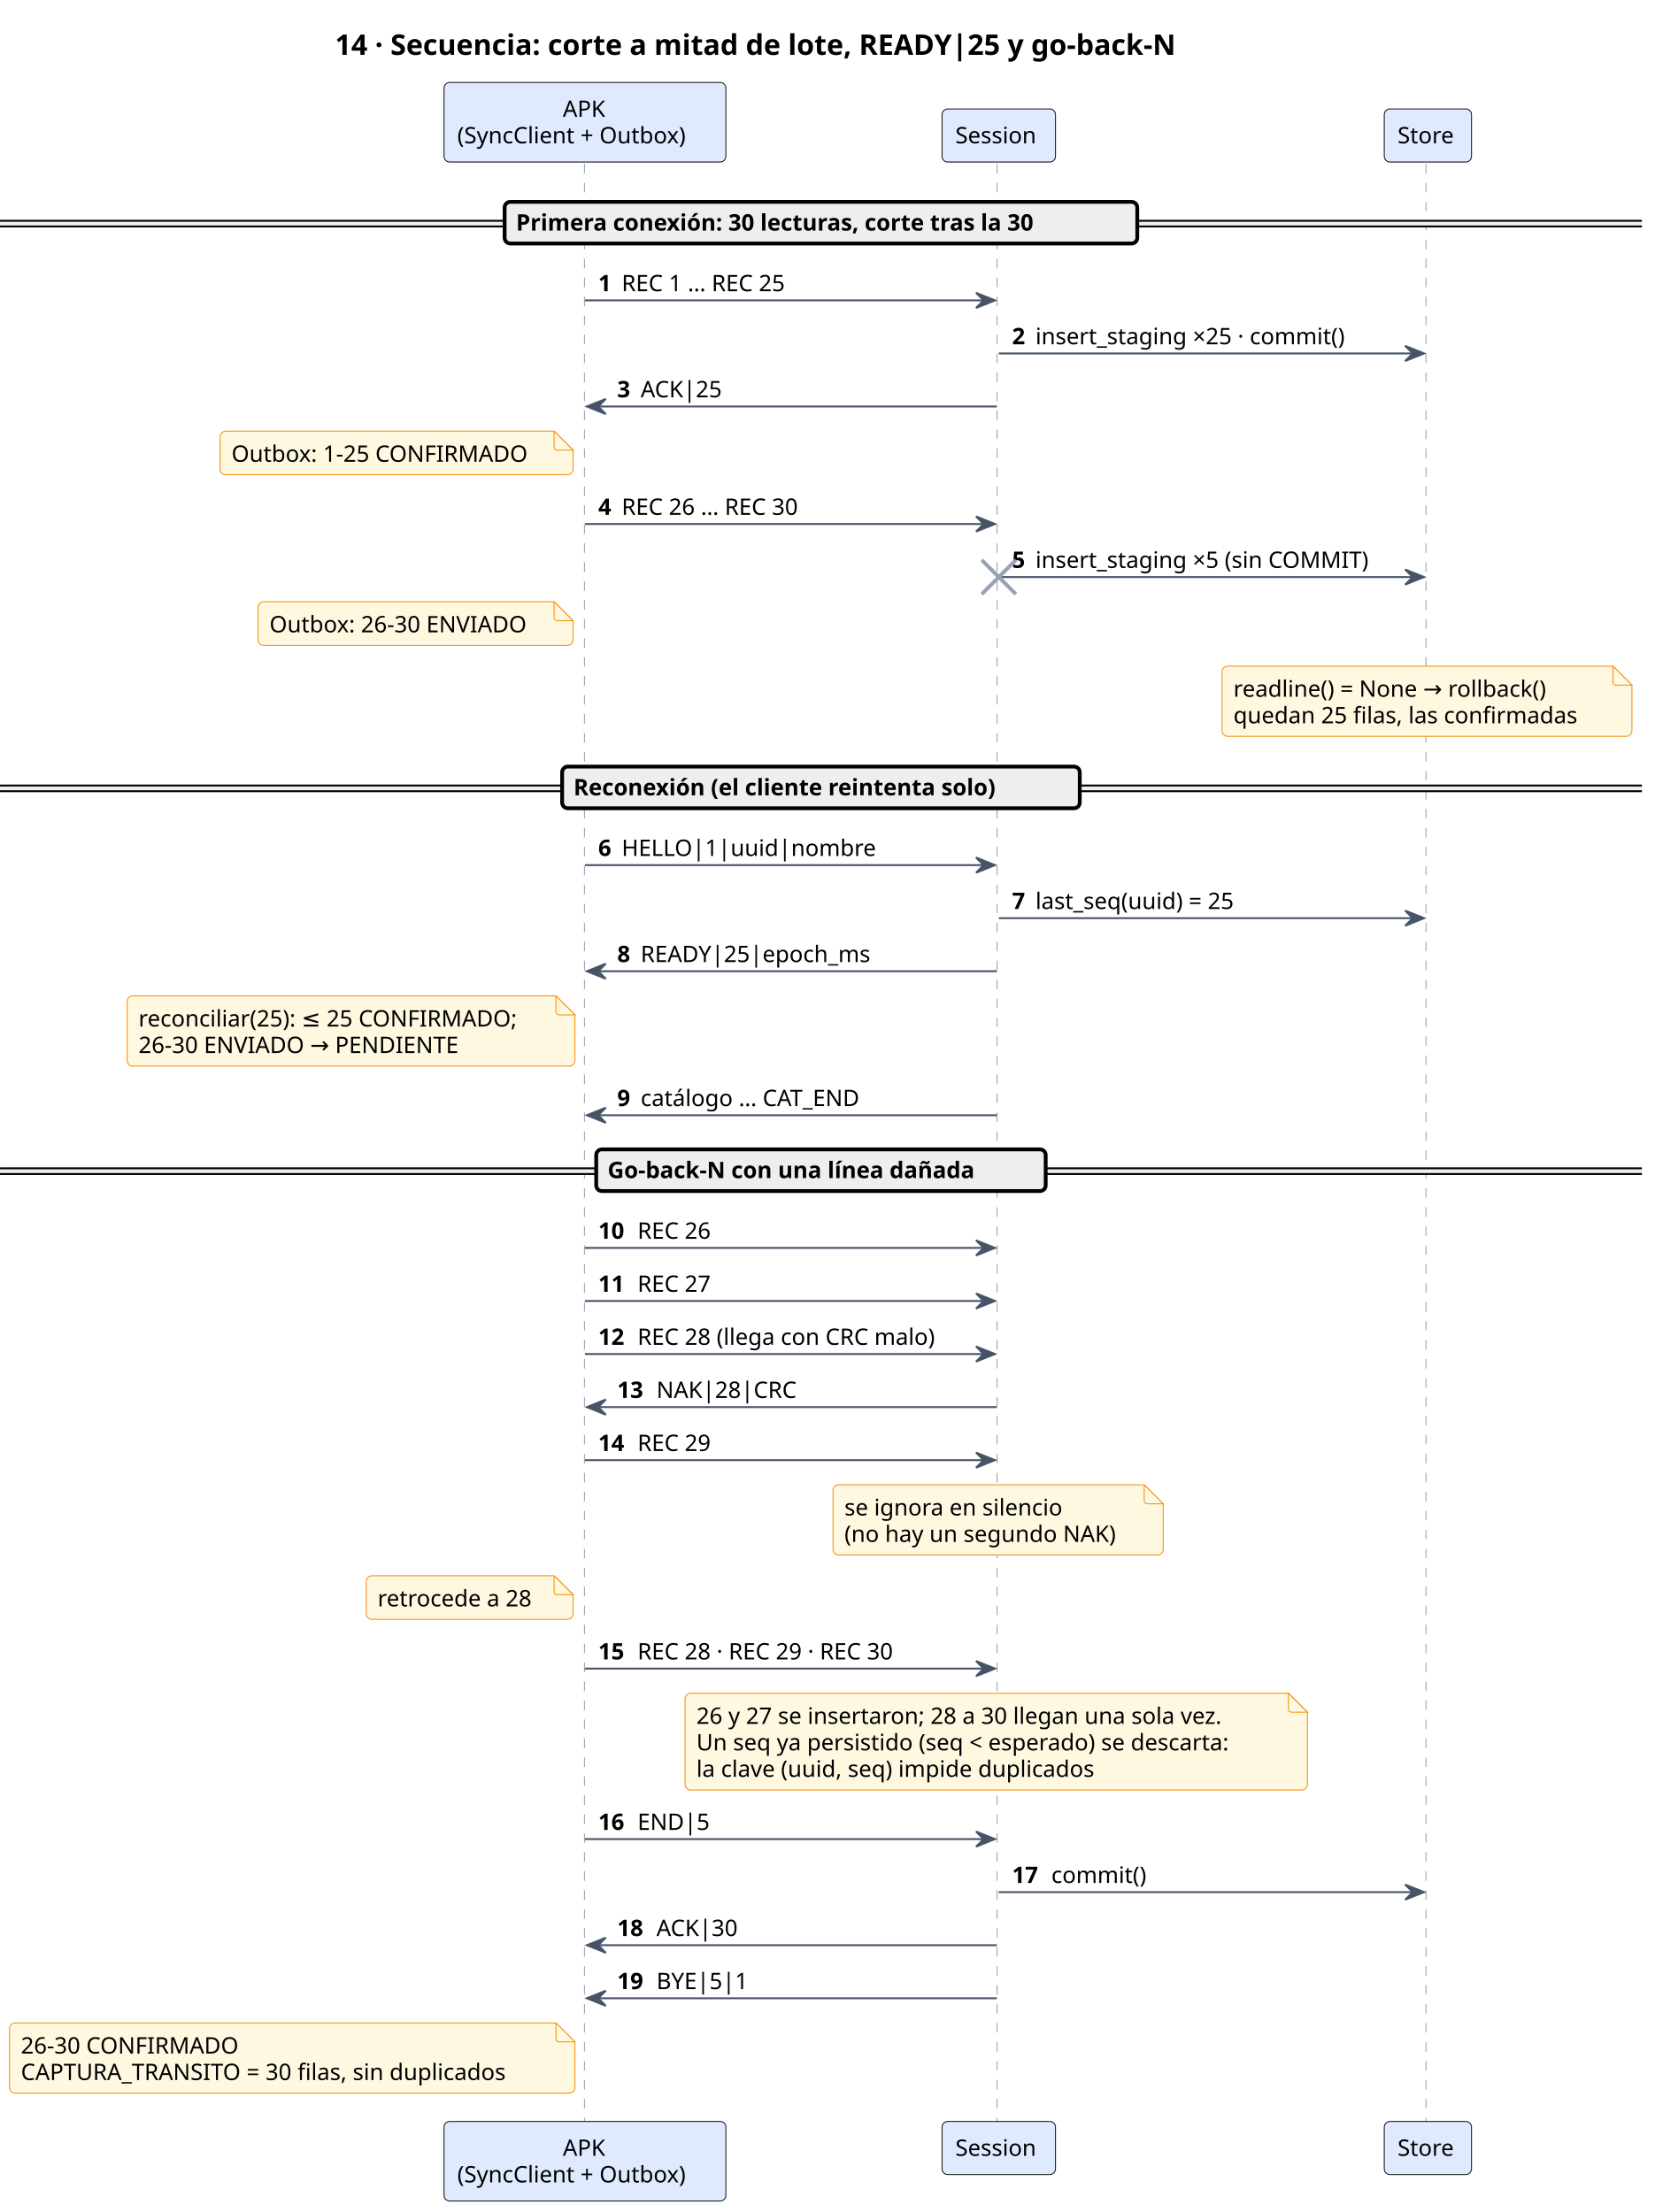
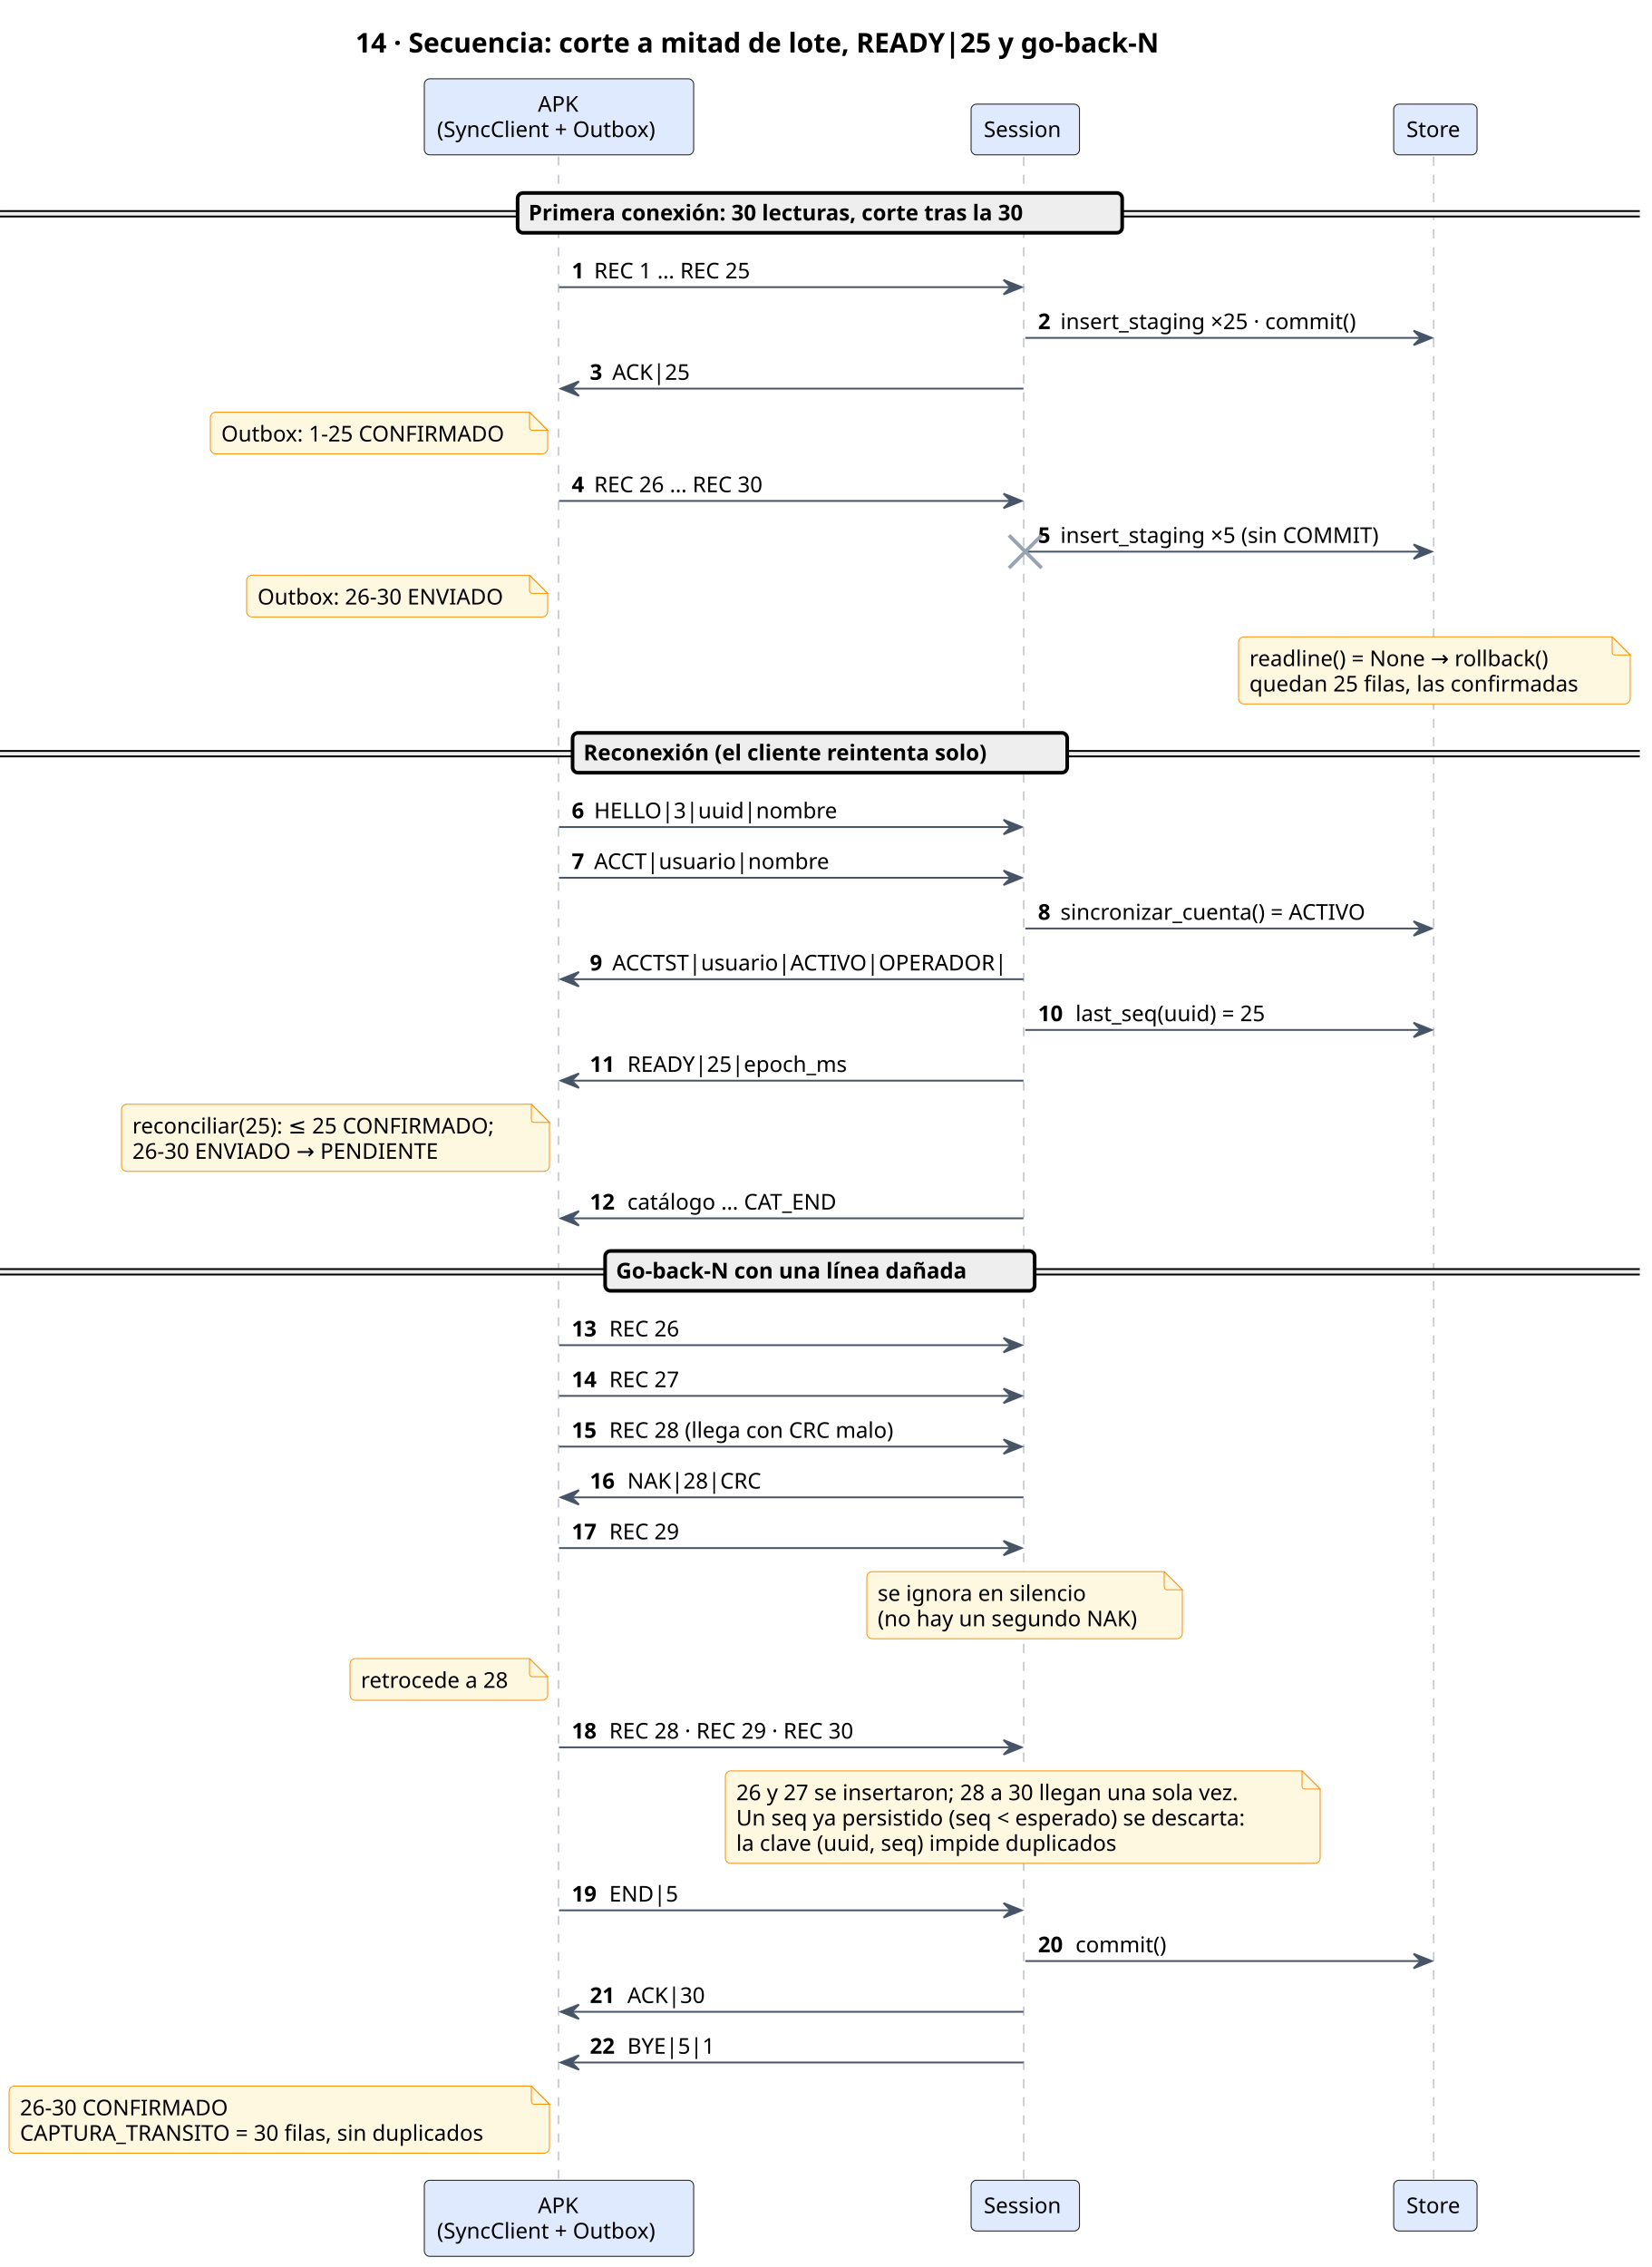
- <svg xmlns="http://www.w3.org/2000/svg" contentStyleType="text/css" height="1166px" preserveAspectRatio="none" style="width:872px;height:1166px;background:#FFFFFF;" version="1.1" viewBox="0 0 872 1166" width="872px" zoomAndPan="magnify">
+ <svg xmlns="http://www.w3.org/2000/svg" contentStyleType="text/css" height="1250px" preserveAspectRatio="none" style="width:911px;height:1250px;background:#FFFFFF;" version="1.1" viewBox="0 0 911 1250" width="911px" zoomAndPan="magnify">
  <defs />
  <g>
-     <text fill="#000000" font-family="sans-serif" font-size="15" font-weight="bold" lengthAdjust="spacing" textLength="511.231" x="176.517" y="28.923">14 · Secuencia: corte a mitad de lote, READY|25 y go-back-N</text>
-     <line style="stroke:#98A2B3;stroke-width:0.5;stroke-dasharray:5.0,5.0;" x1="308" x2="308" y1="86.398" y2="1119.273" />
-     <line style="stroke:#98A2B3;stroke-width:0.5;stroke-dasharray:5.0,5.0;" x1="525.454" x2="525.454" y1="86.398" y2="1119.273" />
-     <line style="stroke:#98A2B3;stroke-width:0.5;stroke-dasharray:5.0,5.0;" x1="751.491" x2="751.491" y1="86.398" y2="1119.273" />
+     <text fill="#000000" font-family="sans-serif" font-size="15" font-weight="bold" lengthAdjust="spacing" textLength="511.231" x="196.017" y="28.923">14 · Secuencia: corte a mitad de lote, READY|25 y go-back-N</text>
+     <line style="stroke:#98A2B3;stroke-width:0.5;stroke-dasharray:5.0,5.0;" x1="308" x2="308" y1="86.398" y2="1203.18" />
+     <line style="stroke:#98A2B3;stroke-width:0.5;stroke-dasharray:5.0,5.0;" x1="564.507" x2="564.507" y1="86.398" y2="1203.18" />
+     <line style="stroke:#98A2B3;stroke-width:0.5;stroke-dasharray:5.0,5.0;" x1="790.544" x2="790.544" y1="86.398" y2="1203.18" />
    <rect fill="#E0EAFF" height="41.938" rx="3" ry="3" style="stroke:#181818;stroke-width:0.5;" width="148.525" x="234" y="43.461" />
    <text fill="#000000" font-family="sans-serif" font-size="12" lengthAdjust="spacing" textLength="23.314" x="296.606" y="61.6">APK</text>
    <text fill="#000000" font-family="sans-serif" font-size="12" lengthAdjust="spacing" textLength="134.525" x="241" y="75.568">(SyncClient + Outbox)</text>
-     <rect fill="#E0EAFF" height="41.938" rx="3" ry="3" style="stroke:#181818;stroke-width:0.5;" width="148.525" x="234" y="1118.273" />
-     <text fill="#000000" font-family="sans-serif" font-size="12" lengthAdjust="spacing" textLength="23.314" x="296.606" y="1136.412">APK</text>
-     <text fill="#000000" font-family="sans-serif" font-size="12" lengthAdjust="spacing" textLength="134.525" x="241" y="1150.381">(SyncClient + Outbox)</text>
-     <rect fill="#E0EAFF" height="27.969" rx="3" ry="3" style="stroke:#181818;stroke-width:0.5;" width="59.785" x="496.454" y="57.43" />
-     <text fill="#000000" font-family="sans-serif" font-size="12" lengthAdjust="spacing" textLength="45.785" x="503.454" y="75.568">Session</text>
-     <rect fill="#E0EAFF" height="27.969" rx="3" ry="3" style="stroke:#181818;stroke-width:0.5;" width="59.785" x="496.454" y="1118.273" />
-     <text fill="#000000" font-family="sans-serif" font-size="12" lengthAdjust="spacing" textLength="45.785" x="503.454" y="1136.412">Session</text>
-     <rect fill="#E0EAFF" height="27.969" rx="3" ry="3" style="stroke:#181818;stroke-width:0.5;" width="45.98" x="729.491" y="57.43" />
-     <text fill="#000000" font-family="sans-serif" font-size="12" lengthAdjust="spacing" textLength="31.98" x="736.491" y="75.568">Store</text>
-     <rect fill="#E0EAFF" height="27.969" rx="3" ry="3" style="stroke:#181818;stroke-width:0.5;" width="45.98" x="729.491" y="1118.273" />
-     <text fill="#000000" font-family="sans-serif" font-size="12" lengthAdjust="spacing" textLength="31.98" x="736.491" y="1136.412">Store</text>
-     <rect fill="#EEEEEE" height="3" rx="3" ry="3" style="stroke:#EEEEEE;stroke-width:1.0;" width="865.264" x="0" y="116.383" />
-     <line style="stroke:#000000;stroke-width:1.0;" x1="0" x2="865.264" y1="116.383" y2="116.383" />
-     <line style="stroke:#000000;stroke-width:1.0;" x1="0" x2="865.264" y1="119.383" y2="119.383" />
-     <rect fill="#EEEEEE" height="21.969" rx="3" ry="3" style="stroke:#000000;stroke-width:2.0;" width="333.4" x="265.932" y="106.398" />
-     <text fill="#000000" font-family="sans-serif" font-size="12" font-weight="bold" lengthAdjust="spacing" textLength="315.223" x="271.932" y="121.537">Primera conexión: 30 lecturas, corte tras la 30</text>
-     <polygon fill="#475467" points="514.347,154.336,524.347,158.336,514.347,162.336,518.347,158.336" style="stroke:#475467;stroke-width:1.0;" />
-     <line style="stroke:#475467;stroke-width:1.0;" x1="308.263" x2="520.347" y1="158.336" y2="158.336" />
+     <rect fill="#E0EAFF" height="41.938" rx="3" ry="3" style="stroke:#181818;stroke-width:0.5;" width="148.525" x="234" y="1202.18" />
+     <text fill="#000000" font-family="sans-serif" font-size="12" lengthAdjust="spacing" textLength="23.314" x="296.606" y="1220.318">APK</text>
+     <text fill="#000000" font-family="sans-serif" font-size="12" lengthAdjust="spacing" textLength="134.525" x="241" y="1234.287">(SyncClient + Outbox)</text>
+     <rect fill="#E0EAFF" height="27.969" rx="3" ry="3" style="stroke:#181818;stroke-width:0.5;" width="59.785" x="535.507" y="57.43" />
+     <text fill="#000000" font-family="sans-serif" font-size="12" lengthAdjust="spacing" textLength="45.785" x="542.507" y="75.568">Session</text>
+     <rect fill="#E0EAFF" height="27.969" rx="3" ry="3" style="stroke:#181818;stroke-width:0.5;" width="59.785" x="535.507" y="1202.18" />
+     <text fill="#000000" font-family="sans-serif" font-size="12" lengthAdjust="spacing" textLength="45.785" x="542.507" y="1220.318">Session</text>
+     <rect fill="#E0EAFF" height="27.969" rx="3" ry="3" style="stroke:#181818;stroke-width:0.5;" width="45.98" x="768.544" y="57.43" />
+     <text fill="#000000" font-family="sans-serif" font-size="12" lengthAdjust="spacing" textLength="31.98" x="775.544" y="75.568">Store</text>
+     <rect fill="#E0EAFF" height="27.969" rx="3" ry="3" style="stroke:#181818;stroke-width:0.5;" width="45.98" x="768.544" y="1202.18" />
+     <text fill="#000000" font-family="sans-serif" font-size="12" lengthAdjust="spacing" textLength="31.98" x="775.544" y="1220.318">Store</text>
+     <rect fill="#EEEEEE" height="3" rx="3" ry="3" style="stroke:#EEEEEE;stroke-width:1.0;" width="904.264" x="0" y="116.383" />
+     <line style="stroke:#000000;stroke-width:1.0;" x1="0" x2="904.264" y1="116.383" y2="116.383" />
+     <line style="stroke:#000000;stroke-width:1.0;" x1="0" x2="904.264" y1="119.383" y2="119.383" />
+     <rect fill="#EEEEEE" height="21.969" rx="3" ry="3" style="stroke:#000000;stroke-width:2.0;" width="333.4" x="285.432" y="106.398" />
+     <text fill="#000000" font-family="sans-serif" font-size="12" font-weight="bold" lengthAdjust="spacing" textLength="315.223" x="291.432" y="121.537">Primera conexión: 30 lecturas, corte tras la 30</text>
+     <polygon fill="#475467" points="553.399,154.336,563.399,158.336,553.399,162.336,557.399,158.336" style="stroke:#475467;stroke-width:1.0;" />
+     <line style="stroke:#475467;stroke-width:1.0;" x1="308.263" x2="559.399" y1="158.336" y2="158.336" />
    <text fill="#000000" font-family="sans-serif" font-size="12" font-weight="bold" lengthAdjust="spacing" textLength="8.35" x="315.263" y="153.506">1</text>
    <text fill="#000000" font-family="sans-serif" font-size="12" lengthAdjust="spacing" textLength="98.76" x="327.612" y="153.506">REC 1 … REC 25</text>
-     <polygon fill="#475467" points="740.481,182.305,750.481,186.305,740.481,190.305,744.481,186.305" style="stroke:#475467;stroke-width:1.0;" />
-     <line style="stroke:#475467;stroke-width:1.0;" x1="526.347" x2="746.481" y1="186.305" y2="186.305" />
-     <text fill="#000000" font-family="sans-serif" font-size="12" font-weight="bold" lengthAdjust="spacing" textLength="8.35" x="533.347" y="181.475">2</text>
-     <text fill="#000000" font-family="sans-serif" font-size="12" lengthAdjust="spacing" textLength="180" x="545.696" y="181.475">insert_staging ×25 · commit()</text>
+     <polygon fill="#475467" points="779.534,182.305,789.534,186.305,779.534,190.305,783.534,186.305" style="stroke:#475467;stroke-width:1.0;" />
+     <line style="stroke:#475467;stroke-width:1.0;" x1="565.399" x2="785.534" y1="186.305" y2="186.305" />
+     <text fill="#000000" font-family="sans-serif" font-size="12" font-weight="bold" lengthAdjust="spacing" textLength="8.35" x="572.399" y="181.475">2</text>
+     <text fill="#000000" font-family="sans-serif" font-size="12" lengthAdjust="spacing" textLength="180" x="584.749" y="181.475">insert_staging ×25 · commit()</text>
    <polygon fill="#475467" points="319.263,210.273,309.263,214.273,319.263,218.273,315.263,214.273" style="stroke:#475467;stroke-width:1.0;" />
-     <line style="stroke:#475467;stroke-width:1.0;" x1="313.263" x2="525.347" y1="214.273" y2="214.273" />
+     <line style="stroke:#475467;stroke-width:1.0;" x1="313.263" x2="564.399" y1="214.273" y2="214.273" />
    <text fill="#000000" font-family="sans-serif" font-size="12" font-weight="bold" lengthAdjust="spacing" textLength="8.35" x="325.263" y="209.443">3</text>
    <text fill="#000000" font-family="sans-serif" font-size="12" lengthAdjust="spacing" textLength="43.77" x="337.612" y="209.443">ACK|25</text>
    <path d="M116,230.273 L116,247.273 A3,3 0 0 0 119,250.273 L299,250.273 A3,3 0 0 0 302,247.273 L302,237.273 L292,227.273 L119,227.273 A3,3 0 0 0 116,230.273 " fill="#FFF8E1" style="stroke:#F79009;stroke-width:0.5;" />
    <path d="M292,227.273 L292,235.773 A1.5,1.5 0 0 0 293.5,237.273 L302,237.273 L292,227.273 " fill="#FFF8E1" style="stroke:#F79009;stroke-width:0.5;" />
    <text fill="#000000" font-family="sans-serif" font-size="12" lengthAdjust="spacing" textLength="165.551" x="122" y="243.412">Outbox: 1-25 CONFIRMADO</text>
-     <polygon fill="#475467" points="514.347,272.211,524.347,276.211,514.347,280.211,518.347,276.211" style="stroke:#475467;stroke-width:1.0;" />
-     <line style="stroke:#475467;stroke-width:1.0;" x1="308.263" x2="520.347" y1="276.211" y2="276.211" />
+     <polygon fill="#475467" points="553.399,272.211,563.399,276.211,553.399,280.211,557.399,276.211" style="stroke:#475467;stroke-width:1.0;" />
+     <line style="stroke:#475467;stroke-width:1.0;" x1="308.263" x2="559.399" y1="276.211" y2="276.211" />
    <text fill="#000000" font-family="sans-serif" font-size="12" font-weight="bold" lengthAdjust="spacing" textLength="8.35" x="315.263" y="271.381">4</text>
    <text fill="#000000" font-family="sans-serif" font-size="12" lengthAdjust="spacing" textLength="106.394" x="327.612" y="271.381">REC 26 … REC 30</text>
-     <polygon fill="#475467" points="740.481,300.18,750.481,304.18,740.481,308.18,744.481,304.18" style="stroke:#475467;stroke-width:1.0;" />
-     <line style="stroke:#475467;stroke-width:1.0;" x1="526.347" x2="746.481" y1="304.18" y2="304.18" />
-     <text fill="#000000" font-family="sans-serif" font-size="12" font-weight="bold" lengthAdjust="spacing" textLength="8.35" x="533.347" y="299.35">5</text>
-     <text fill="#000000" font-family="sans-serif" font-size="12" lengthAdjust="spacing" textLength="189.785" x="545.696" y="299.35">insert_staging ×5 (sin COMMIT)</text>
+     <polygon fill="#475467" points="779.534,300.18,789.534,304.18,779.534,308.18,783.534,304.18" style="stroke:#475467;stroke-width:1.0;" />
+     <line style="stroke:#475467;stroke-width:1.0;" x1="565.399" x2="785.534" y1="304.18" y2="304.18" />
+     <text fill="#000000" font-family="sans-serif" font-size="12" font-weight="bold" lengthAdjust="spacing" textLength="8.35" x="572.399" y="299.35">5</text>
+     <text fill="#000000" font-family="sans-serif" font-size="12" lengthAdjust="spacing" textLength="189.785" x="584.749" y="299.35">insert_staging ×5 (sin COMMIT)</text>
    <path d="M136,320.18 L136,337.18 A3,3 0 0 0 139,340.18 L299,340.18 A3,3 0 0 0 302,337.18 L302,327.18 L292,317.18 L139,317.18 A3,3 0 0 0 136,320.18 " fill="#FFF8E1" style="stroke:#F79009;stroke-width:0.5;" />
    <path d="M292,317.18 L292,325.68 A1.5,1.5 0 0 0 293.5,327.18 L302,327.18 L292,317.18 " fill="#FFF8E1" style="stroke:#F79009;stroke-width:0.5;" />
    <text fill="#000000" font-family="sans-serif" font-size="12" lengthAdjust="spacing" textLength="145.559" x="142" y="333.318">Outbox: 26-30 ENVIADO</text>
-     <line style="stroke:#98A2B3;stroke-width:2.0;" x1="517.347" x2="535.347" y1="295.18" y2="313.18" />
-     <line style="stroke:#98A2B3;stroke-width:2.0;" x1="517.347" x2="535.347" y1="313.18" y2="295.18" />
-     <path d="M644,354.148 L644,385.148 A3,3 0 0 0 647,388.148 L857,388.148 A3,3 0 0 0 860,385.148 L860,361.148 L850,351.148 L647,351.148 A3,3 0 0 0 644,354.148 " fill="#FFF8E1" style="stroke:#F79009;stroke-width:0.5;" />
-     <path d="M850,351.148 L850,359.648 A1.5,1.5 0 0 0 851.5,361.148 L860,361.148 L850,351.148 " fill="#FFF8E1" style="stroke:#F79009;stroke-width:0.5;" />
-     <text fill="#000000" font-family="sans-serif" font-size="12" lengthAdjust="spacing" textLength="181.805" x="650" y="367.287">readline() = None → rollback()</text>
-     <text fill="#000000" font-family="sans-serif" font-size="12" lengthAdjust="spacing" textLength="195.264" x="650" y="381.256">quedan 25 filas, las confirmadas</text>
-     <rect fill="#EEEEEE" height="3" rx="3" ry="3" style="stroke:#EEEEEE;stroke-width:1.0;" width="865.264" x="0" y="414.07" />
-     <line style="stroke:#000000;stroke-width:1.0;" x1="0" x2="865.264" y1="414.07" y2="414.07" />
-     <line style="stroke:#000000;stroke-width:1.0;" x1="0" x2="865.264" y1="417.07" y2="417.07" />
-     <rect fill="#EEEEEE" height="21.969" rx="3" ry="3" style="stroke:#000000;stroke-width:2.0;" width="272.773" x="296.245" y="404.086" />
-     <text fill="#000000" font-family="sans-serif" font-size="12" font-weight="bold" lengthAdjust="spacing" textLength="254.596" x="302.245" y="419.225">Reconexión (el cliente reintenta solo)</text>
-     <polygon fill="#475467" points="514.347,452.023,524.347,456.023,514.347,460.023,518.347,456.023" style="stroke:#475467;stroke-width:1.0;" />
-     <line style="stroke:#475467;stroke-width:1.0;" x1="308.263" x2="520.347" y1="456.023" y2="456.023" />
+     <line style="stroke:#98A2B3;stroke-width:2.0;" x1="556.399" x2="574.399" y1="295.18" y2="313.18" />
+     <line style="stroke:#98A2B3;stroke-width:2.0;" x1="556.399" x2="574.399" y1="313.18" y2="295.18" />
+     <path d="M683,354.148 L683,385.148 A3,3 0 0 0 686,388.148 L896,388.148 A3,3 0 0 0 899,385.148 L899,361.148 L889,351.148 L686,351.148 A3,3 0 0 0 683,354.148 " fill="#FFF8E1" style="stroke:#F79009;stroke-width:0.5;" />
+     <path d="M889,351.148 L889,359.648 A1.5,1.5 0 0 0 890.5,361.148 L899,361.148 L889,351.148 " fill="#FFF8E1" style="stroke:#F79009;stroke-width:0.5;" />
+     <text fill="#000000" font-family="sans-serif" font-size="12" lengthAdjust="spacing" textLength="181.805" x="689" y="367.287">readline() = None → rollback()</text>
+     <text fill="#000000" font-family="sans-serif" font-size="12" lengthAdjust="spacing" textLength="195.264" x="689" y="381.256">quedan 25 filas, las confirmadas</text>
+     <rect fill="#EEEEEE" height="3" rx="3" ry="3" style="stroke:#EEEEEE;stroke-width:1.0;" width="904.264" x="0" y="414.07" />
+     <line style="stroke:#000000;stroke-width:1.0;" x1="0" x2="904.264" y1="414.07" y2="414.07" />
+     <line style="stroke:#000000;stroke-width:1.0;" x1="0" x2="904.264" y1="417.07" y2="417.07" />
+     <rect fill="#EEEEEE" height="21.969" rx="3" ry="3" style="stroke:#000000;stroke-width:2.0;" width="272.773" x="315.745" y="404.086" />
+     <text fill="#000000" font-family="sans-serif" font-size="12" font-weight="bold" lengthAdjust="spacing" textLength="254.596" x="321.745" y="419.225">Reconexión (el cliente reintenta solo)</text>
+     <polygon fill="#475467" points="553.399,452.023,563.399,456.023,553.399,460.023,557.399,456.023" style="stroke:#475467;stroke-width:1.0;" />
+     <line style="stroke:#475467;stroke-width:1.0;" x1="308.263" x2="559.399" y1="456.023" y2="456.023" />
    <text fill="#000000" font-family="sans-serif" font-size="12" font-weight="bold" lengthAdjust="spacing" textLength="8.35" x="315.263" y="451.193">6</text>
-     <text fill="#000000" font-family="sans-serif" font-size="12" lengthAdjust="spacing" textLength="131.918" x="327.612" y="451.193">HELLO|1|uuid|nombre</text>
-     <polygon fill="#475467" points="740.481,479.992,750.481,483.992,740.481,487.992,744.481,483.992" style="stroke:#475467;stroke-width:1.0;" />
-     <line style="stroke:#475467;stroke-width:1.0;" x1="526.347" x2="746.481" y1="483.992" y2="483.992" />
-     <text fill="#000000" font-family="sans-serif" font-size="12" font-weight="bold" lengthAdjust="spacing" textLength="8.35" x="533.347" y="479.162">7</text>
-     <text fill="#000000" font-family="sans-serif" font-size="12" lengthAdjust="spacing" textLength="117.375" x="545.696" y="479.162">last_seq(uuid) = 25</text>
-     <polygon fill="#475467" points="319.263,507.961,309.263,511.961,319.263,515.961,315.263,511.961" style="stroke:#475467;stroke-width:1.0;" />
-     <line style="stroke:#475467;stroke-width:1.0;" x1="313.263" x2="525.347" y1="511.961" y2="511.961" />
-     <text fill="#000000" font-family="sans-serif" font-size="12" font-weight="bold" lengthAdjust="spacing" textLength="8.35" x="325.263" y="507.131">8</text>
-     <text fill="#000000" font-family="sans-serif" font-size="12" lengthAdjust="spacing" textLength="124.541" x="337.612" y="507.131">READY|25|epoch_ms</text>
-     <path d="M67,527.961 L67,558.961 A3,3 0 0 0 70,561.961 L300,561.961 A3,3 0 0 0 303,558.961 L303,534.961 L293,524.961 L70,524.961 A3,3 0 0 0 67,527.961 " fill="#FFF8E1" style="stroke:#F79009;stroke-width:0.5;" />
-     <path d="M293,524.961 L293,533.461 A1.5,1.5 0 0 0 294.5,534.961 L303,534.961 L293,524.961 " fill="#FFF8E1" style="stroke:#F79009;stroke-width:0.5;" />
-     <text fill="#000000" font-family="sans-serif" font-size="12" lengthAdjust="spacing" textLength="215.062" x="73" y="541.1">reconciliar(25): ≤ 25 CONFIRMADO;</text>
-     <text fill="#000000" font-family="sans-serif" font-size="12" lengthAdjust="spacing" textLength="179.613" x="73" y="555.068">26-30 ENVIADO → PENDIENTE</text>
-     <polygon fill="#475467" points="319.263,583.867,309.263,587.867,319.263,591.867,315.263,587.867" style="stroke:#475467;stroke-width:1.0;" />
-     <line style="stroke:#475467;stroke-width:1.0;" x1="313.263" x2="525.347" y1="587.867" y2="587.867" />
-     <text fill="#000000" font-family="sans-serif" font-size="12" font-weight="bold" lengthAdjust="spacing" textLength="8.35" x="325.263" y="583.037">9</text>
-     <text fill="#000000" font-family="sans-serif" font-size="12" lengthAdjust="spacing" textLength="126.99" x="337.612" y="583.037">catálogo … CAT_END</text>
-     <rect fill="#EEEEEE" height="3" rx="3" ry="3" style="stroke:#EEEEEE;stroke-width:1.0;" width="865.264" x="0" y="615.852" />
-     <line style="stroke:#000000;stroke-width:1.0;" x1="0" x2="865.264" y1="615.852" y2="615.852" />
-     <line style="stroke:#000000;stroke-width:1.0;" x1="0" x2="865.264" y1="618.852" y2="618.852" />
-     <rect fill="#EEEEEE" height="21.969" rx="3" ry="3" style="stroke:#000000;stroke-width:2.0;" width="236.873" x="314.195" y="605.867" />
-     <text fill="#000000" font-family="sans-serif" font-size="12" font-weight="bold" lengthAdjust="spacing" textLength="218.695" x="320.195" y="621.006">Go-back-N con una línea dañada</text>
-     <polygon fill="#475467" points="514.347,653.805,524.347,657.805,514.347,661.805,518.347,657.805" style="stroke:#475467;stroke-width:1.0;" />
-     <line style="stroke:#475467;stroke-width:1.0;" x1="308.263" x2="520.347" y1="657.805" y2="657.805" />
-     <text fill="#000000" font-family="sans-serif" font-size="12" font-weight="bold" lengthAdjust="spacing" textLength="16.699" x="315.263" y="652.975">10</text>
-     <text fill="#000000" font-family="sans-serif" font-size="12" lengthAdjust="spacing" textLength="43.383" x="335.962" y="652.975">REC 26</text>
-     <polygon fill="#475467" points="514.347,681.773,524.347,685.773,514.347,689.773,518.347,685.773" style="stroke:#475467;stroke-width:1.0;" />
-     <line style="stroke:#475467;stroke-width:1.0;" x1="308.263" x2="520.347" y1="685.773" y2="685.773" />
-     <text fill="#000000" font-family="sans-serif" font-size="12" font-weight="bold" lengthAdjust="spacing" textLength="16.699" x="315.263" y="680.943">11</text>
-     <text fill="#000000" font-family="sans-serif" font-size="12" lengthAdjust="spacing" textLength="43.383" x="335.962" y="680.943">REC 27</text>
-     <polygon fill="#475467" points="514.347,709.742,524.347,713.742,514.347,717.742,518.347,713.742" style="stroke:#475467;stroke-width:1.0;" />
-     <line style="stroke:#475467;stroke-width:1.0;" x1="308.263" x2="520.347" y1="713.742" y2="713.742" />
-     <text fill="#000000" font-family="sans-serif" font-size="12" font-weight="bold" lengthAdjust="spacing" textLength="16.699" x="315.263" y="708.912">12</text>
-     <text fill="#000000" font-family="sans-serif" font-size="12" lengthAdjust="spacing" textLength="173.385" x="335.962" y="708.912">REC 28 (llega con CRC malo)</text>
-     <polygon fill="#475467" points="319.263,737.711,309.263,741.711,319.263,745.711,315.263,741.711" style="stroke:#475467;stroke-width:1.0;" />
-     <line style="stroke:#475467;stroke-width:1.0;" x1="313.263" x2="525.347" y1="741.711" y2="741.711" />
-     <text fill="#000000" font-family="sans-serif" font-size="12" font-weight="bold" lengthAdjust="spacing" textLength="16.699" x="325.263" y="736.881">13</text>
-     <text fill="#000000" font-family="sans-serif" font-size="12" lengthAdjust="spacing" textLength="73.506" x="345.962" y="736.881">NAK|28|CRC</text>
-     <polygon fill="#475467" points="514.347,765.68,524.347,769.68,514.347,773.68,518.347,769.68" style="stroke:#475467;stroke-width:1.0;" />
-     <line style="stroke:#475467;stroke-width:1.0;" x1="308.263" x2="520.347" y1="769.68" y2="769.68" />
+     <text fill="#000000" font-family="sans-serif" font-size="12" lengthAdjust="spacing" textLength="131.918" x="327.612" y="451.193">HELLO|3|uuid|nombre</text>
+     <polygon fill="#475467" points="553.399,479.992,563.399,483.992,553.399,487.992,557.399,483.992" style="stroke:#475467;stroke-width:1.0;" />
+     <line style="stroke:#475467;stroke-width:1.0;" x1="308.263" x2="559.399" y1="483.992" y2="483.992" />
+     <text fill="#000000" font-family="sans-serif" font-size="12" font-weight="bold" lengthAdjust="spacing" textLength="8.35" x="315.263" y="479.162">7</text>
+     <text fill="#000000" font-family="sans-serif" font-size="12" lengthAdjust="spacing" textLength="131.379" x="327.612" y="479.162">ACCT|usuario|nombre</text>
+     <polygon fill="#475467" points="779.534,507.961,789.534,511.961,779.534,515.961,783.534,511.961" style="stroke:#475467;stroke-width:1.0;" />
+     <line style="stroke:#475467;stroke-width:1.0;" x1="565.399" x2="785.534" y1="511.961" y2="511.961" />
+     <text fill="#000000" font-family="sans-serif" font-size="12" font-weight="bold" lengthAdjust="spacing" textLength="8.35" x="572.399" y="507.131">8</text>
+     <text fill="#000000" font-family="sans-serif" font-size="12" lengthAdjust="spacing" textLength="184.998" x="584.749" y="507.131">sincronizar_cuenta() = ACTIVO</text>
+     <polygon fill="#475467" points="319.263,535.93,309.263,539.93,319.263,543.93,315.263,539.93" style="stroke:#475467;stroke-width:1.0;" />
+     <line style="stroke:#475467;stroke-width:1.0;" x1="313.263" x2="564.399" y1="539.93" y2="539.93" />
+     <text fill="#000000" font-family="sans-serif" font-size="12" font-weight="bold" lengthAdjust="spacing" textLength="8.35" x="325.263" y="535.1">9</text>
+     <text fill="#000000" font-family="sans-serif" font-size="12" lengthAdjust="spacing" textLength="220.787" x="337.612" y="535.1">ACCTST|usuario|ACTIVO|OPERADOR|</text>
+     <polygon fill="#475467" points="779.534,563.898,789.534,567.898,779.534,571.898,783.534,567.898" style="stroke:#475467;stroke-width:1.0;" />
+     <line style="stroke:#475467;stroke-width:1.0;" x1="565.399" x2="785.534" y1="567.898" y2="567.898" />
+     <text fill="#000000" font-family="sans-serif" font-size="12" font-weight="bold" lengthAdjust="spacing" textLength="16.699" x="572.399" y="563.068">10</text>
+     <text fill="#000000" font-family="sans-serif" font-size="12" lengthAdjust="spacing" textLength="117.375" x="593.099" y="563.068">last_seq(uuid) = 25</text>
+     <polygon fill="#475467" points="319.263,591.867,309.263,595.867,319.263,599.867,315.263,595.867" style="stroke:#475467;stroke-width:1.0;" />
+     <line style="stroke:#475467;stroke-width:1.0;" x1="313.263" x2="564.399" y1="595.867" y2="595.867" />
+     <text fill="#000000" font-family="sans-serif" font-size="12" font-weight="bold" lengthAdjust="spacing" textLength="16.699" x="325.263" y="591.037">11</text>
+     <text fill="#000000" font-family="sans-serif" font-size="12" lengthAdjust="spacing" textLength="124.541" x="345.962" y="591.037">READY|25|epoch_ms</text>
+     <path d="M67,611.867 L67,642.867 A3,3 0 0 0 70,645.867 L300,645.867 A3,3 0 0 0 303,642.867 L303,618.867 L293,608.867 L70,608.867 A3,3 0 0 0 67,611.867 " fill="#FFF8E1" style="stroke:#F79009;stroke-width:0.5;" />
+     <path d="M293,608.867 L293,617.367 A1.5,1.5 0 0 0 294.5,618.867 L303,618.867 L293,608.867 " fill="#FFF8E1" style="stroke:#F79009;stroke-width:0.5;" />
+     <text fill="#000000" font-family="sans-serif" font-size="12" lengthAdjust="spacing" textLength="215.062" x="73" y="625.006">reconciliar(25): ≤ 25 CONFIRMADO;</text>
+     <text fill="#000000" font-family="sans-serif" font-size="12" lengthAdjust="spacing" textLength="179.613" x="73" y="638.975">26-30 ENVIADO → PENDIENTE</text>
+     <polygon fill="#475467" points="319.263,667.773,309.263,671.773,319.263,675.773,315.263,671.773" style="stroke:#475467;stroke-width:1.0;" />
+     <line style="stroke:#475467;stroke-width:1.0;" x1="313.263" x2="564.399" y1="671.773" y2="671.773" />
+     <text fill="#000000" font-family="sans-serif" font-size="12" font-weight="bold" lengthAdjust="spacing" textLength="16.699" x="325.263" y="666.943">12</text>
+     <text fill="#000000" font-family="sans-serif" font-size="12" lengthAdjust="spacing" textLength="126.99" x="345.962" y="666.943">catálogo … CAT_END</text>
+     <rect fill="#EEEEEE" height="3" rx="3" ry="3" style="stroke:#EEEEEE;stroke-width:1.0;" width="904.264" x="0" y="699.758" />
+     <line style="stroke:#000000;stroke-width:1.0;" x1="0" x2="904.264" y1="699.758" y2="699.758" />
+     <line style="stroke:#000000;stroke-width:1.0;" x1="0" x2="904.264" y1="702.758" y2="702.758" />
+     <rect fill="#EEEEEE" height="21.969" rx="3" ry="3" style="stroke:#000000;stroke-width:2.0;" width="236.873" x="333.695" y="689.773" />
+     <text fill="#000000" font-family="sans-serif" font-size="12" font-weight="bold" lengthAdjust="spacing" textLength="218.695" x="339.695" y="704.912">Go-back-N con una línea dañada</text>
+     <polygon fill="#475467" points="553.399,737.711,563.399,741.711,553.399,745.711,557.399,741.711" style="stroke:#475467;stroke-width:1.0;" />
+     <line style="stroke:#475467;stroke-width:1.0;" x1="308.263" x2="559.399" y1="741.711" y2="741.711" />
+     <text fill="#000000" font-family="sans-serif" font-size="12" font-weight="bold" lengthAdjust="spacing" textLength="16.699" x="315.263" y="736.881">13</text>
+     <text fill="#000000" font-family="sans-serif" font-size="12" lengthAdjust="spacing" textLength="43.383" x="335.962" y="736.881">REC 26</text>
+     <polygon fill="#475467" points="553.399,765.68,563.399,769.68,553.399,773.68,557.399,769.68" style="stroke:#475467;stroke-width:1.0;" />
+     <line style="stroke:#475467;stroke-width:1.0;" x1="308.263" x2="559.399" y1="769.68" y2="769.68" />
    <text fill="#000000" font-family="sans-serif" font-size="12" font-weight="bold" lengthAdjust="spacing" textLength="16.699" x="315.263" y="764.85">14</text>
-     <text fill="#000000" font-family="sans-serif" font-size="12" lengthAdjust="spacing" textLength="43.383" x="335.962" y="764.85">REC 29</text>
-     <path d="M439,785.68 L439,816.68 A3,3 0 0 0 442,819.68 L610,819.68 A3,3 0 0 0 613,816.68 L613,792.68 L603,782.68 L442,782.68 A3,3 0 0 0 439,785.68 " fill="#FFF8E1" style="stroke:#F79009;stroke-width:0.5;" />
-     <path d="M603,782.68 L603,791.18 A1.5,1.5 0 0 0 604.5,792.68 L613,792.68 L603,782.68 " fill="#FFF8E1" style="stroke:#F79009;stroke-width:0.5;" />
-     <text fill="#000000" font-family="sans-serif" font-size="12" lengthAdjust="spacing" textLength="123.434" x="445" y="798.818">se ignora en silencio</text>
-     <text fill="#000000" font-family="sans-serif" font-size="12" lengthAdjust="spacing" textLength="153.316" x="445" y="812.787">(no hay un segundo NAK)</text>
-     <path d="M193,833.617 L193,850.617 A3,3 0 0 0 196,853.617 L299,853.617 A3,3 0 0 0 302,850.617 L302,840.617 L292,830.617 L196,830.617 A3,3 0 0 0 193,833.617 " fill="#FFF8E1" style="stroke:#F79009;stroke-width:0.5;" />
-     <path d="M292,830.617 L292,839.117 A1.5,1.5 0 0 0 293.5,840.617 L302,840.617 L292,830.617 " fill="#FFF8E1" style="stroke:#F79009;stroke-width:0.5;" />
-     <text fill="#000000" font-family="sans-serif" font-size="12" lengthAdjust="spacing" textLength="88.529" x="199" y="846.756">retrocede a 28</text>
-     <polygon fill="#475467" points="514.347,875.555,524.347,879.555,514.347,883.555,518.347,879.555" style="stroke:#475467;stroke-width:1.0;" />
-     <line style="stroke:#475467;stroke-width:1.0;" x1="308.263" x2="520.347" y1="879.555" y2="879.555" />
-     <text fill="#000000" font-family="sans-serif" font-size="12" font-weight="bold" lengthAdjust="spacing" textLength="16.699" x="315.263" y="874.725">15</text>
-     <text fill="#000000" font-family="sans-serif" font-size="12" lengthAdjust="spacing" textLength="153.035" x="335.962" y="874.725">REC 28 · REC 29 · REC 30</text>
-     <path d="M361,895.555 L361,940.555 A3,3 0 0 0 364,943.555 L686,943.555 A3,3 0 0 0 689,940.555 L689,902.555 L679,892.555 L364,892.555 A3,3 0 0 0 361,895.555 " fill="#FFF8E1" style="stroke:#F79009;stroke-width:0.5;" />
-     <path d="M679,892.555 L679,901.055 A1.5,1.5 0 0 0 680.5,902.555 L689,902.555 L679,892.555 " fill="#FFF8E1" style="stroke:#F79009;stroke-width:0.5;" />
-     <text fill="#000000" font-family="sans-serif" font-size="12" lengthAdjust="spacing" textLength="304.688" x="367" y="908.693">26 y 27 se insertaron; 28 a 30 llegan una sola vez.</text>
-     <text fill="#000000" font-family="sans-serif" font-size="12" lengthAdjust="spacing" textLength="307.805" x="367" y="922.662">Un seq ya persistido (seq &lt; esperado) se descarta:</text>
-     <text fill="#000000" font-family="sans-serif" font-size="12" lengthAdjust="spacing" textLength="227.766" x="367" y="936.631">la clave (uuid, seq) impide duplicados</text>
-     <polygon fill="#475467" points="514.347,965.43,524.347,969.43,514.347,973.43,518.347,969.43" style="stroke:#475467;stroke-width:1.0;" />
-     <line style="stroke:#475467;stroke-width:1.0;" x1="308.263" x2="520.347" y1="969.43" y2="969.43" />
-     <text fill="#000000" font-family="sans-serif" font-size="12" font-weight="bold" lengthAdjust="spacing" textLength="16.699" x="315.263" y="964.6">16</text>
-     <text fill="#000000" font-family="sans-serif" font-size="12" lengthAdjust="spacing" textLength="37.477" x="335.962" y="964.6">END|5</text>
-     <polygon fill="#475467" points="740.481,993.398,750.481,997.398,740.481,1001.398,744.481,997.398" style="stroke:#475467;stroke-width:1.0;" />
-     <line style="stroke:#475467;stroke-width:1.0;" x1="526.347" x2="746.481" y1="997.398" y2="997.398" />
-     <text fill="#000000" font-family="sans-serif" font-size="12" font-weight="bold" lengthAdjust="spacing" textLength="16.699" x="533.347" y="992.568">17</text>
-     <text fill="#000000" font-family="sans-serif" font-size="12" lengthAdjust="spacing" textLength="54.721" x="554.046" y="992.568">commit()</text>
-     <polygon fill="#475467" points="319.263,1021.367,309.263,1025.367,319.263,1029.367,315.263,1025.367" style="stroke:#475467;stroke-width:1.0;" />
-     <line style="stroke:#475467;stroke-width:1.0;" x1="313.263" x2="525.347" y1="1025.367" y2="1025.367" />
-     <text fill="#000000" font-family="sans-serif" font-size="12" font-weight="bold" lengthAdjust="spacing" textLength="16.699" x="325.263" y="1020.537">18</text>
-     <text fill="#000000" font-family="sans-serif" font-size="12" lengthAdjust="spacing" textLength="43.77" x="345.962" y="1020.537">ACK|30</text>
-     <polygon fill="#475467" points="319.263,1049.336,309.263,1053.336,319.263,1057.336,315.263,1053.336" style="stroke:#475467;stroke-width:1.0;" />
-     <line style="stroke:#475467;stroke-width:1.0;" x1="313.263" x2="525.347" y1="1053.336" y2="1053.336" />
-     <text fill="#000000" font-family="sans-serif" font-size="12" font-weight="bold" lengthAdjust="spacing" textLength="16.699" x="325.263" y="1048.506">19</text>
-     <text fill="#000000" font-family="sans-serif" font-size="12" lengthAdjust="spacing" textLength="46.5" x="345.962" y="1048.506">BYE|5|1</text>
-     <path d="M5,1069.336 L5,1100.336 A3,3 0 0 0 8,1103.336 L300,1103.336 A3,3 0 0 0 303,1100.336 L303,1076.336 L293,1066.336 L8,1066.336 A3,3 0 0 0 5,1069.336 " fill="#FFF8E1" style="stroke:#F79009;stroke-width:0.5;" />
-     <path d="M293,1066.336 L293,1074.836 A1.5,1.5 0 0 0 294.5,1076.336 L303,1076.336 L293,1066.336 " fill="#FFF8E1" style="stroke:#F79009;stroke-width:0.5;" />
-     <text fill="#000000" font-family="sans-serif" font-size="12" lengthAdjust="spacing" textLength="121.512" x="11" y="1082.475">26-30 CONFIRMADO</text>
-     <text fill="#000000" font-family="sans-serif" font-size="12" lengthAdjust="spacing" textLength="277.84" x="11" y="1096.443">CAPTURA_TRANSITO = 30 filas, sin duplicados</text>
+     <text fill="#000000" font-family="sans-serif" font-size="12" lengthAdjust="spacing" textLength="43.383" x="335.962" y="764.85">REC 27</text>
+     <polygon fill="#475467" points="553.399,793.648,563.399,797.648,553.399,801.648,557.399,797.648" style="stroke:#475467;stroke-width:1.0;" />
+     <line style="stroke:#475467;stroke-width:1.0;" x1="308.263" x2="559.399" y1="797.648" y2="797.648" />
+     <text fill="#000000" font-family="sans-serif" font-size="12" font-weight="bold" lengthAdjust="spacing" textLength="16.699" x="315.263" y="792.818">15</text>
+     <text fill="#000000" font-family="sans-serif" font-size="12" lengthAdjust="spacing" textLength="173.385" x="335.962" y="792.818">REC 28 (llega con CRC malo)</text>
+     <polygon fill="#475467" points="319.263,821.617,309.263,825.617,319.263,829.617,315.263,825.617" style="stroke:#475467;stroke-width:1.0;" />
+     <line style="stroke:#475467;stroke-width:1.0;" x1="313.263" x2="564.399" y1="825.617" y2="825.617" />
+     <text fill="#000000" font-family="sans-serif" font-size="12" font-weight="bold" lengthAdjust="spacing" textLength="16.699" x="325.263" y="820.787">16</text>
+     <text fill="#000000" font-family="sans-serif" font-size="12" lengthAdjust="spacing" textLength="73.506" x="345.962" y="820.787">NAK|28|CRC</text>
+     <polygon fill="#475467" points="553.399,849.586,563.399,853.586,553.399,857.586,557.399,853.586" style="stroke:#475467;stroke-width:1.0;" />
+     <line style="stroke:#475467;stroke-width:1.0;" x1="308.263" x2="559.399" y1="853.586" y2="853.586" />
+     <text fill="#000000" font-family="sans-serif" font-size="12" font-weight="bold" lengthAdjust="spacing" textLength="16.699" x="315.263" y="848.756">17</text>
+     <text fill="#000000" font-family="sans-serif" font-size="12" lengthAdjust="spacing" textLength="43.383" x="335.962" y="848.756">REC 29</text>
+     <path d="M478,869.586 L478,900.586 A3,3 0 0 0 481,903.586 L649,903.586 A3,3 0 0 0 652,900.586 L652,876.586 L642,866.586 L481,866.586 A3,3 0 0 0 478,869.586 " fill="#FFF8E1" style="stroke:#F79009;stroke-width:0.5;" />
+     <path d="M642,866.586 L642,875.086 A1.5,1.5 0 0 0 643.5,876.586 L652,876.586 L642,866.586 " fill="#FFF8E1" style="stroke:#F79009;stroke-width:0.5;" />
+     <text fill="#000000" font-family="sans-serif" font-size="12" lengthAdjust="spacing" textLength="123.434" x="484" y="882.725">se ignora en silencio</text>
+     <text fill="#000000" font-family="sans-serif" font-size="12" lengthAdjust="spacing" textLength="153.316" x="484" y="896.693">(no hay un segundo NAK)</text>
+     <path d="M193,917.523 L193,934.523 A3,3 0 0 0 196,937.523 L299,937.523 A3,3 0 0 0 302,934.523 L302,924.523 L292,914.523 L196,914.523 A3,3 0 0 0 193,917.523 " fill="#FFF8E1" style="stroke:#F79009;stroke-width:0.5;" />
+     <path d="M292,914.523 L292,923.023 A1.5,1.5 0 0 0 293.5,924.523 L302,924.523 L292,914.523 " fill="#FFF8E1" style="stroke:#F79009;stroke-width:0.5;" />
+     <text fill="#000000" font-family="sans-serif" font-size="12" lengthAdjust="spacing" textLength="88.529" x="199" y="930.662">retrocede a 28</text>
+     <polygon fill="#475467" points="553.399,959.461,563.399,963.461,553.399,967.461,557.399,963.461" style="stroke:#475467;stroke-width:1.0;" />
+     <line style="stroke:#475467;stroke-width:1.0;" x1="308.263" x2="559.399" y1="963.461" y2="963.461" />
+     <text fill="#000000" font-family="sans-serif" font-size="12" font-weight="bold" lengthAdjust="spacing" textLength="16.699" x="315.263" y="958.631">18</text>
+     <text fill="#000000" font-family="sans-serif" font-size="12" lengthAdjust="spacing" textLength="153.035" x="335.962" y="958.631">REC 28 · REC 29 · REC 30</text>
+     <path d="M400,979.461 L400,1024.461 A3,3 0 0 0 403,1027.461 L725,1027.461 A3,3 0 0 0 728,1024.461 L728,986.461 L718,976.461 L403,976.461 A3,3 0 0 0 400,979.461 " fill="#FFF8E1" style="stroke:#F79009;stroke-width:0.5;" />
+     <path d="M718,976.461 L718,984.961 A1.5,1.5 0 0 0 719.5,986.461 L728,986.461 L718,976.461 " fill="#FFF8E1" style="stroke:#F79009;stroke-width:0.5;" />
+     <text fill="#000000" font-family="sans-serif" font-size="12" lengthAdjust="spacing" textLength="304.688" x="406" y="992.6">26 y 27 se insertaron; 28 a 30 llegan una sola vez.</text>
+     <text fill="#000000" font-family="sans-serif" font-size="12" lengthAdjust="spacing" textLength="307.805" x="406" y="1006.568">Un seq ya persistido (seq &lt; esperado) se descarta:</text>
+     <text fill="#000000" font-family="sans-serif" font-size="12" lengthAdjust="spacing" textLength="227.766" x="406" y="1020.537">la clave (uuid, seq) impide duplicados</text>
+     <polygon fill="#475467" points="553.399,1049.336,563.399,1053.336,553.399,1057.336,557.399,1053.336" style="stroke:#475467;stroke-width:1.0;" />
+     <line style="stroke:#475467;stroke-width:1.0;" x1="308.263" x2="559.399" y1="1053.336" y2="1053.336" />
+     <text fill="#000000" font-family="sans-serif" font-size="12" font-weight="bold" lengthAdjust="spacing" textLength="16.699" x="315.263" y="1048.506">19</text>
+     <text fill="#000000" font-family="sans-serif" font-size="12" lengthAdjust="spacing" textLength="37.477" x="335.962" y="1048.506">END|5</text>
+     <polygon fill="#475467" points="779.534,1077.305,789.534,1081.305,779.534,1085.305,783.534,1081.305" style="stroke:#475467;stroke-width:1.0;" />
+     <line style="stroke:#475467;stroke-width:1.0;" x1="565.399" x2="785.534" y1="1081.305" y2="1081.305" />
+     <text fill="#000000" font-family="sans-serif" font-size="12" font-weight="bold" lengthAdjust="spacing" textLength="16.699" x="572.399" y="1076.475">20</text>
+     <text fill="#000000" font-family="sans-serif" font-size="12" lengthAdjust="spacing" textLength="54.721" x="593.099" y="1076.475">commit()</text>
+     <polygon fill="#475467" points="319.263,1105.273,309.263,1109.273,319.263,1113.273,315.263,1109.273" style="stroke:#475467;stroke-width:1.0;" />
+     <line style="stroke:#475467;stroke-width:1.0;" x1="313.263" x2="564.399" y1="1109.273" y2="1109.273" />
+     <text fill="#000000" font-family="sans-serif" font-size="12" font-weight="bold" lengthAdjust="spacing" textLength="16.699" x="325.263" y="1104.443">21</text>
+     <text fill="#000000" font-family="sans-serif" font-size="12" lengthAdjust="spacing" textLength="43.77" x="345.962" y="1104.443">ACK|30</text>
+     <polygon fill="#475467" points="319.263,1133.242,309.263,1137.242,319.263,1141.242,315.263,1137.242" style="stroke:#475467;stroke-width:1.0;" />
+     <line style="stroke:#475467;stroke-width:1.0;" x1="313.263" x2="564.399" y1="1137.242" y2="1137.242" />
+     <text fill="#000000" font-family="sans-serif" font-size="12" font-weight="bold" lengthAdjust="spacing" textLength="16.699" x="325.263" y="1132.412">22</text>
+     <text fill="#000000" font-family="sans-serif" font-size="12" lengthAdjust="spacing" textLength="46.5" x="345.962" y="1132.412">BYE|5|1</text>
+     <path d="M5,1153.242 L5,1184.242 A3,3 0 0 0 8,1187.242 L300,1187.242 A3,3 0 0 0 303,1184.242 L303,1160.242 L293,1150.242 L8,1150.242 A3,3 0 0 0 5,1153.242 " fill="#FFF8E1" style="stroke:#F79009;stroke-width:0.5;" />
+     <path d="M293,1150.242 L293,1158.742 A1.5,1.5 0 0 0 294.5,1160.242 L303,1160.242 L293,1150.242 " fill="#FFF8E1" style="stroke:#F79009;stroke-width:0.5;" />
+     <text fill="#000000" font-family="sans-serif" font-size="12" lengthAdjust="spacing" textLength="121.512" x="11" y="1166.381">26-30 CONFIRMADO</text>
+     <text fill="#000000" font-family="sans-serif" font-size="12" lengthAdjust="spacing" textLength="277.84" x="11" y="1180.35">CAPTURA_TRANSITO = 30 filas, sin duplicados</text>
  </g>
</svg>
